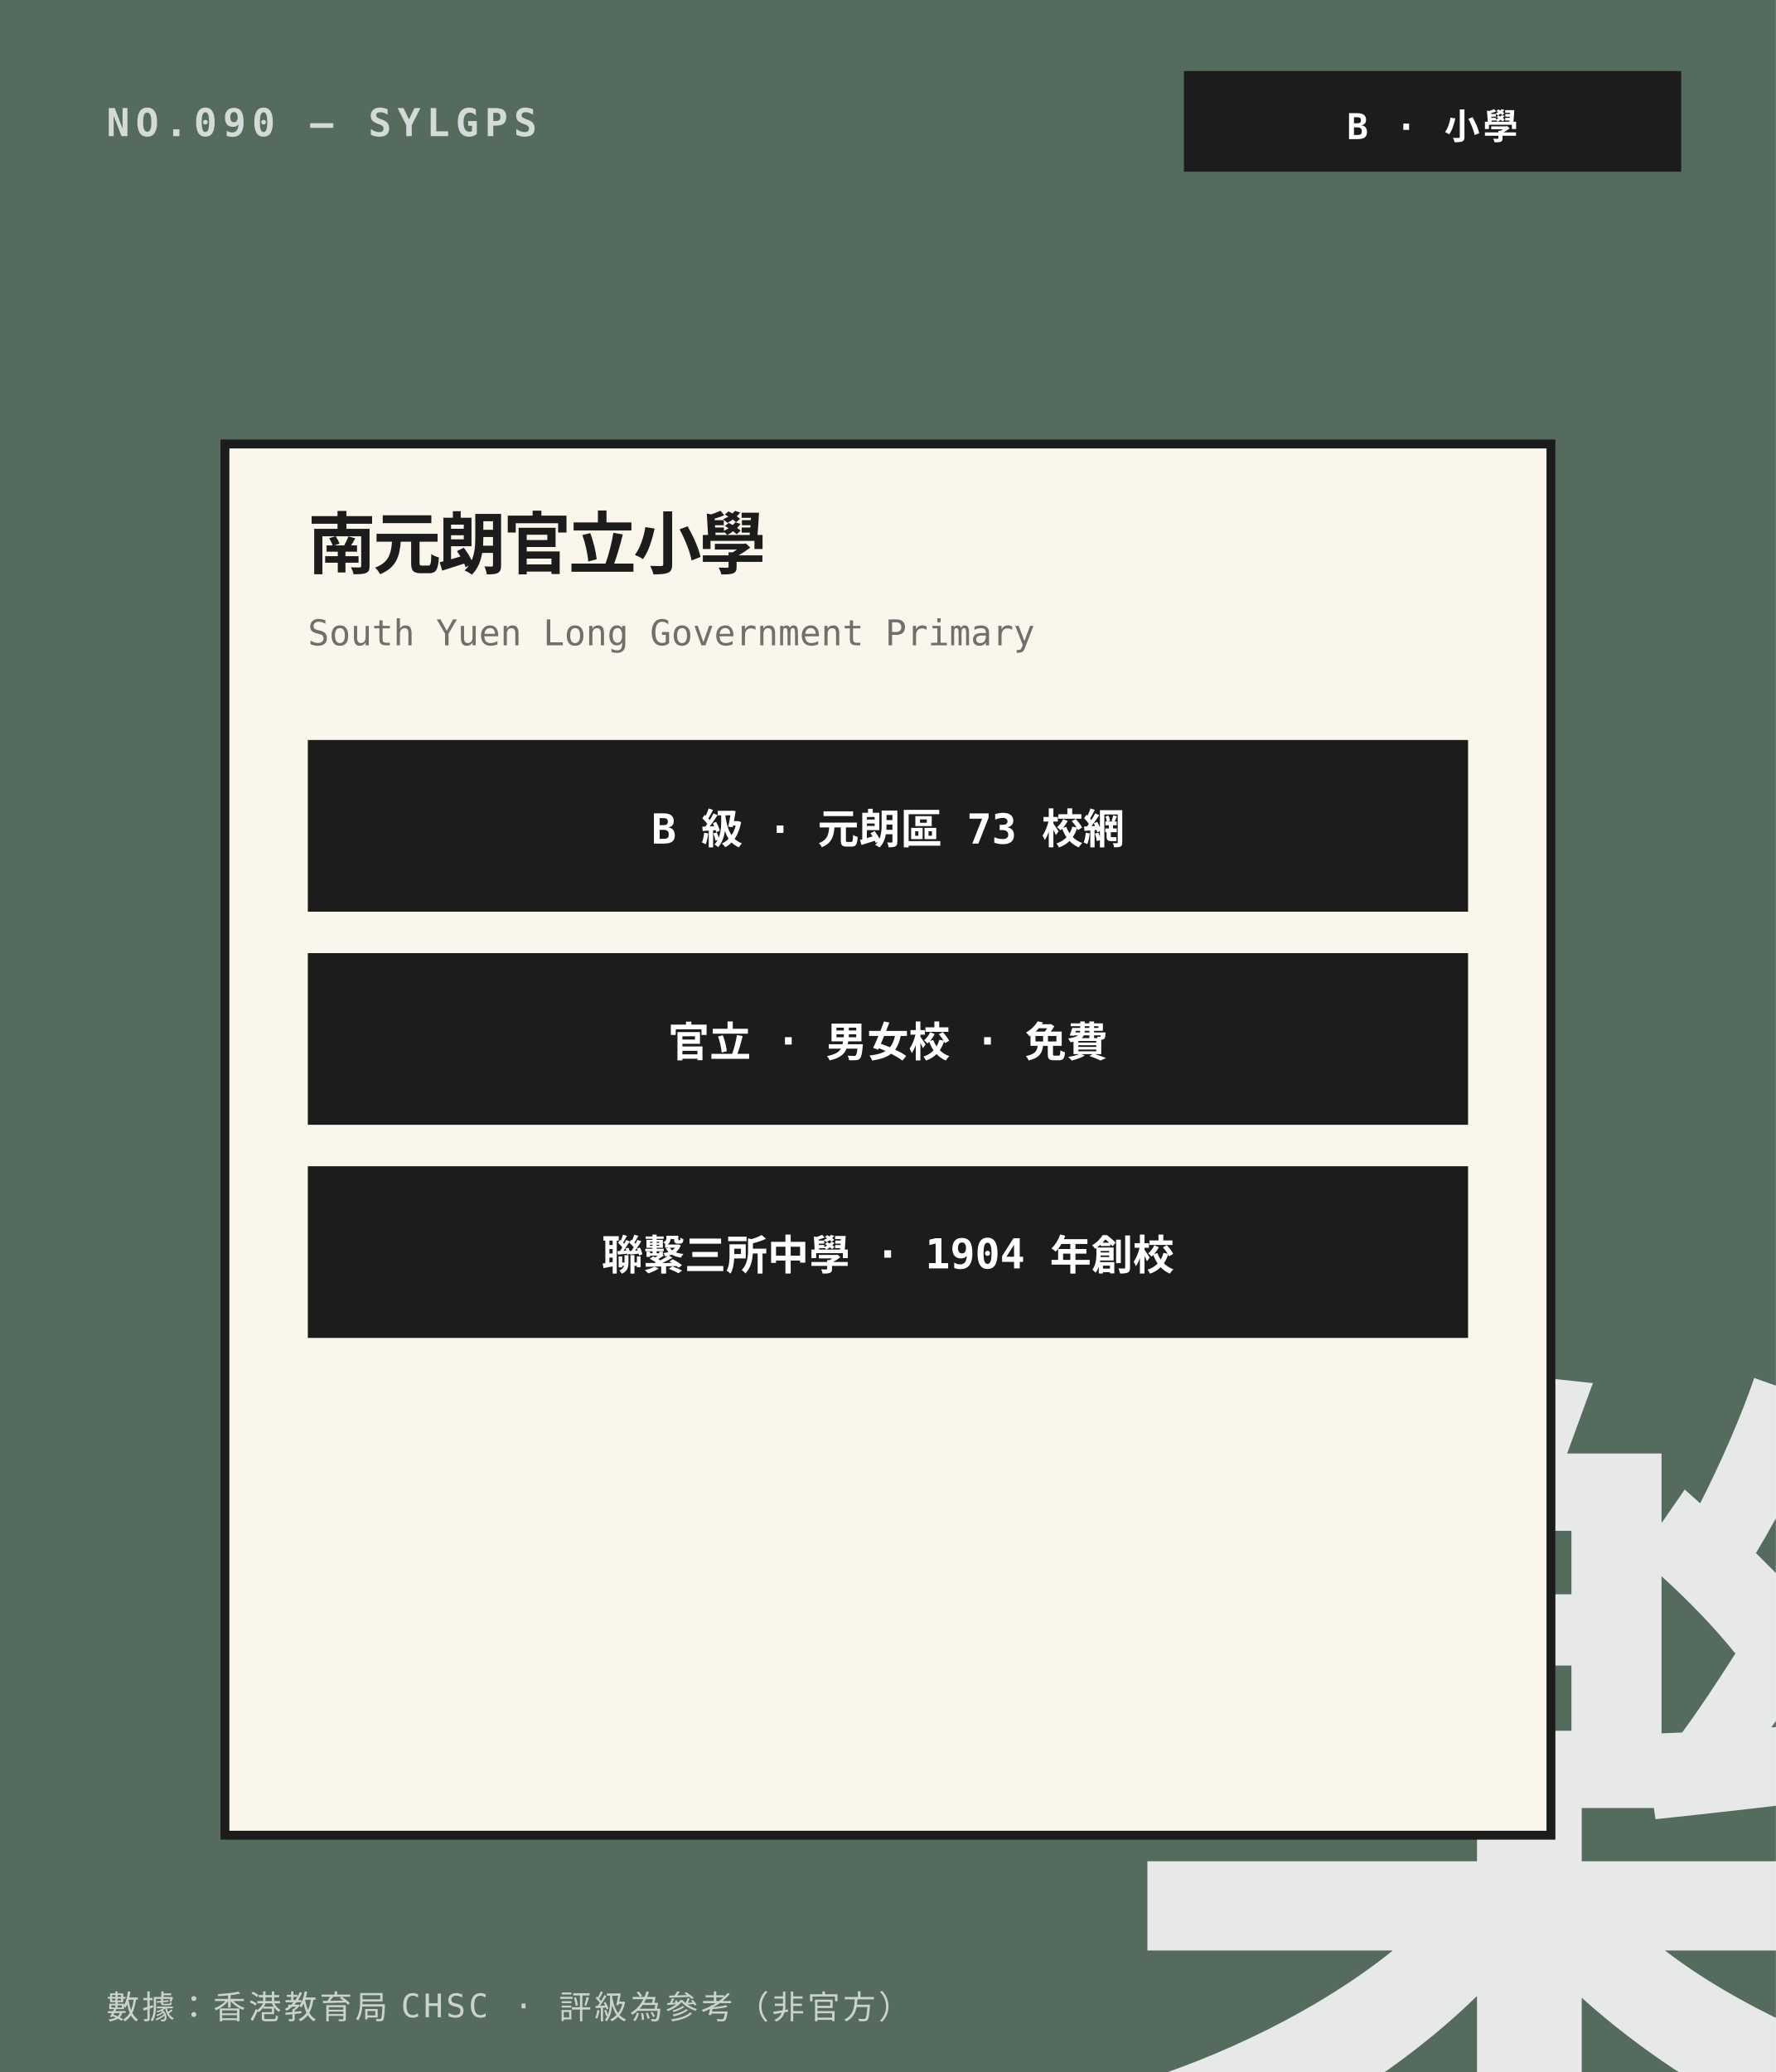
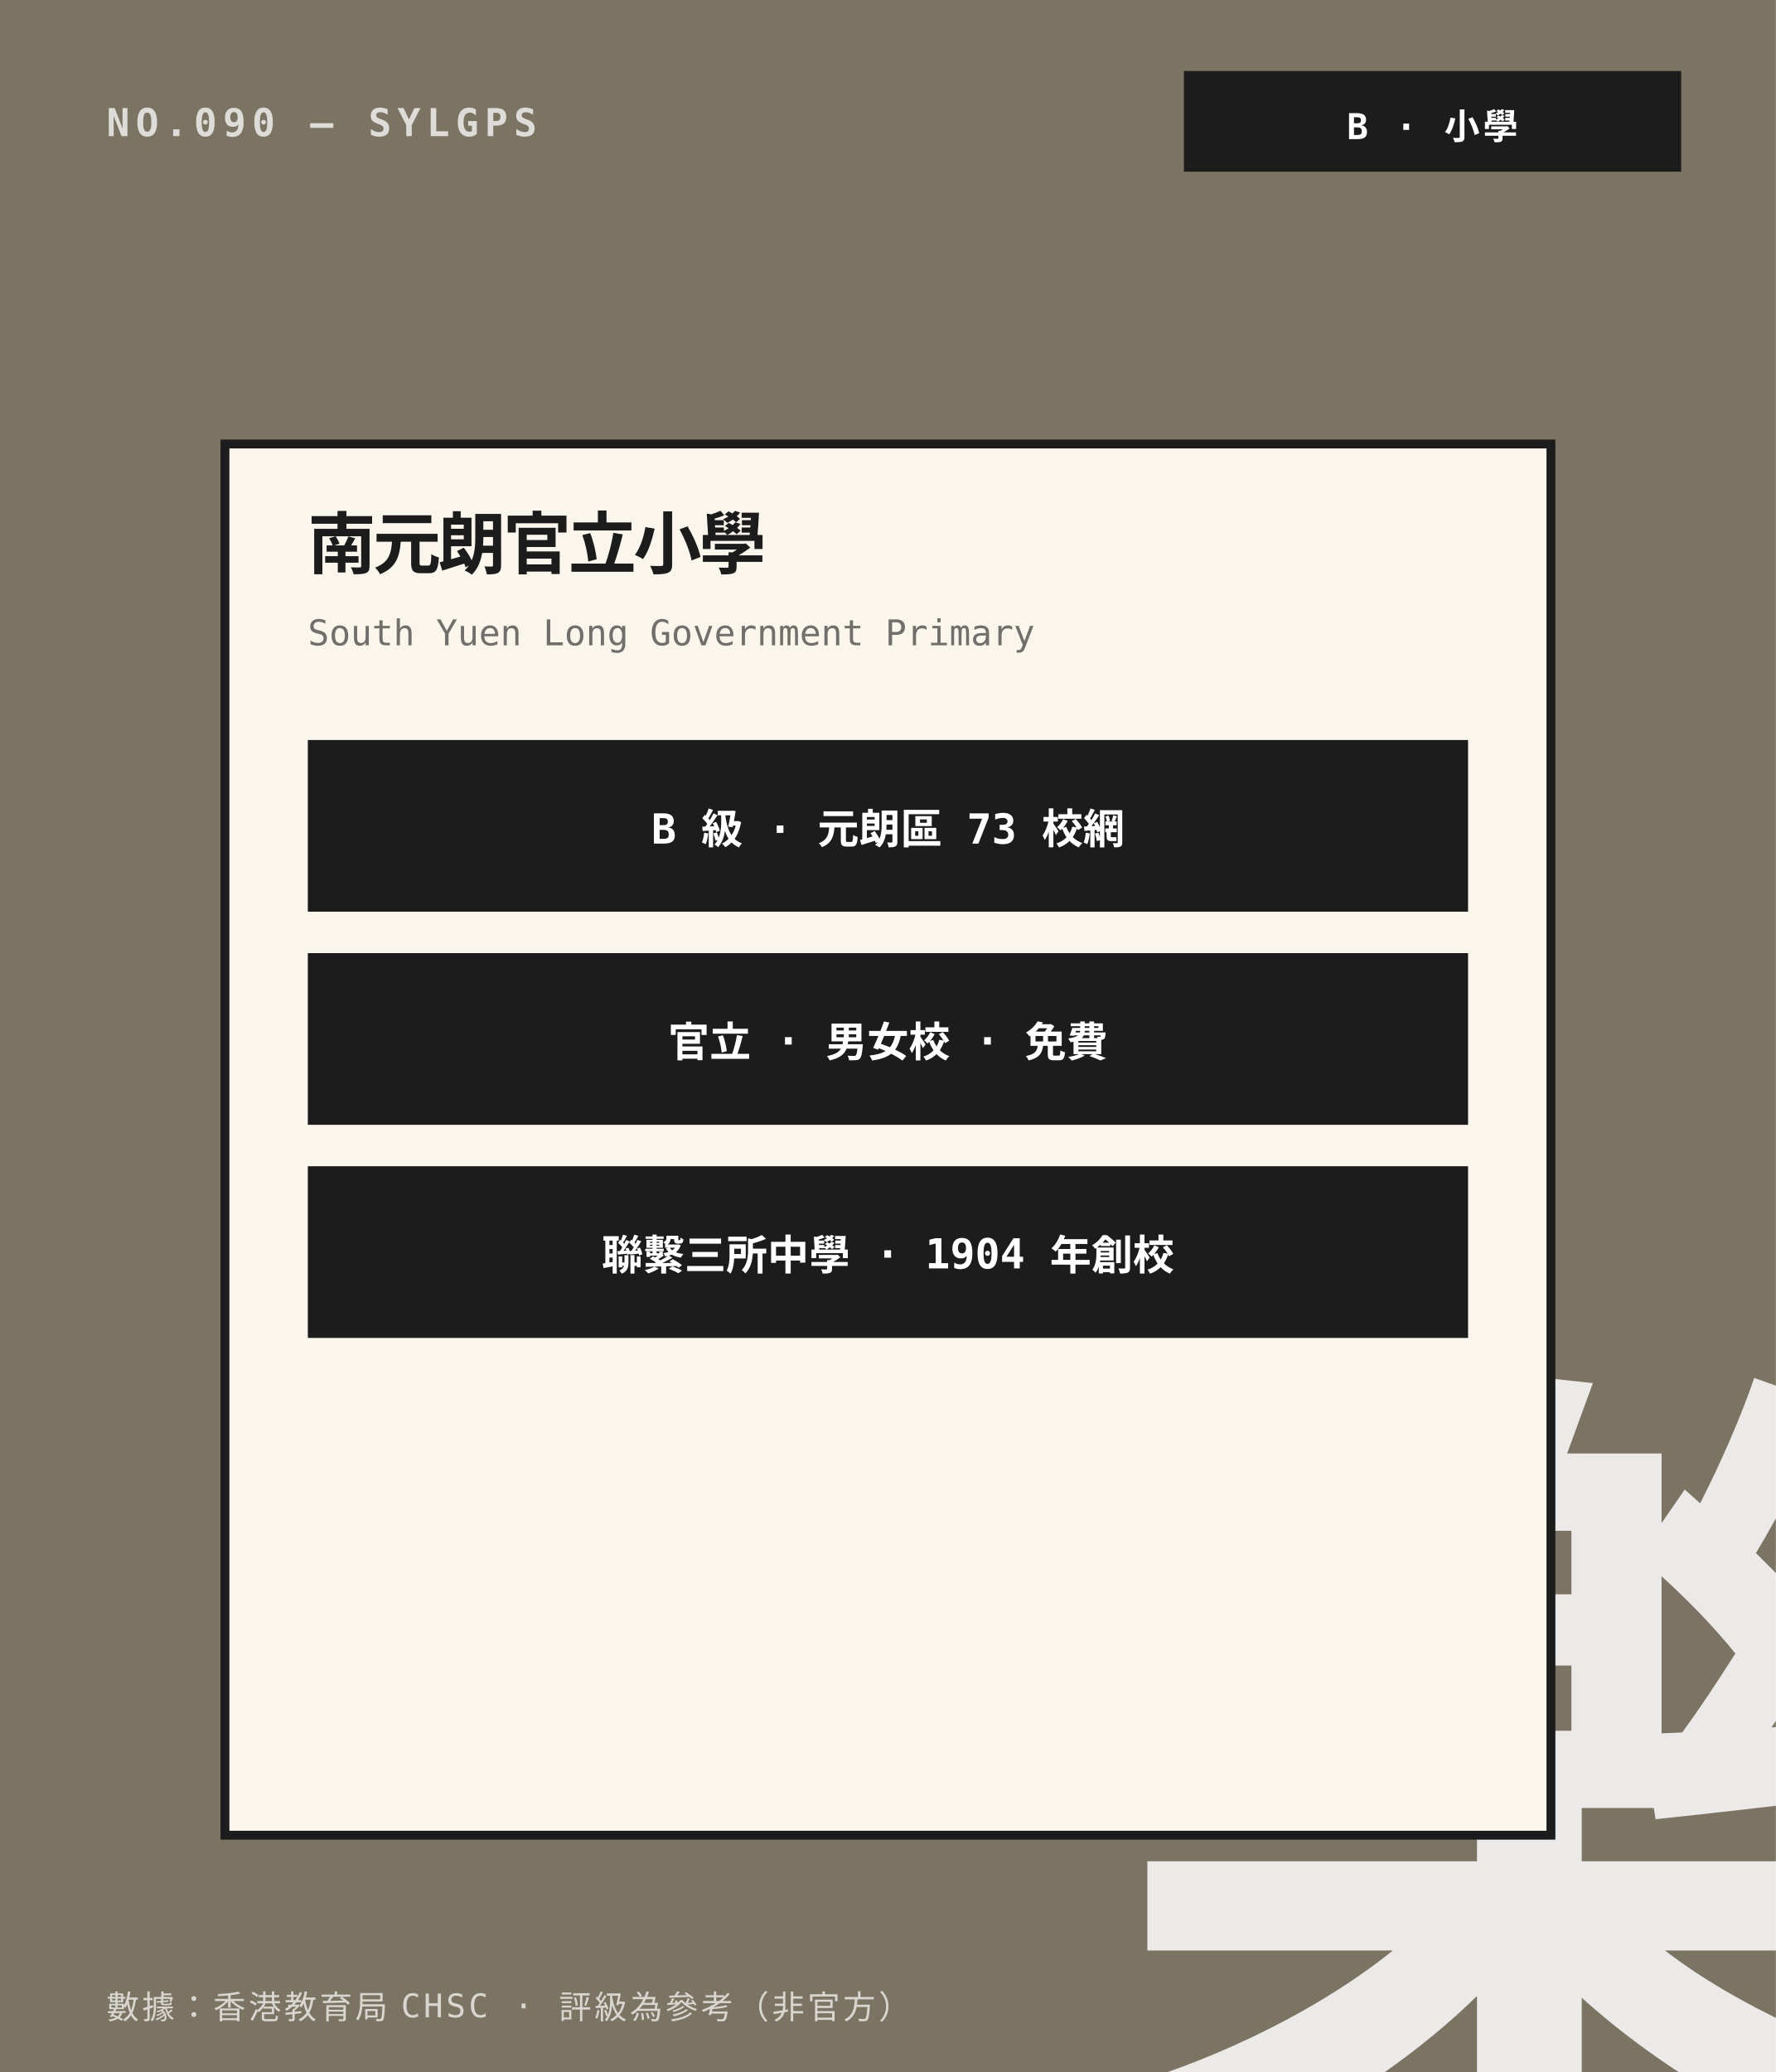
<svg xmlns="http://www.w3.org/2000/svg" width="600" height="700" viewBox="0 0 600 700">
-   <rect width="600" height="700" fill="#556B5E" />
+   <rect width="600" height="700" fill="#7C7462" />
  <rect x="400" y="24" width="168" height="34" fill="#1C1C1C" />
  <text x="484" y="47" text-anchor="middle" font-family="ui-monospace, Menlo, monospace" font-size="12" font-weight="800" fill="#FFFFFF" letter-spacing="1">B · 小學</text>
  <text x="372" y="710" font-family="Georgia, 'Times New Roman', serif" font-size="290" font-weight="800" fill="rgba(255,255,255,.85)" letter-spacing="-16">樂</text>
  <text x="36" y="46" font-family="ui-monospace, Menlo, monospace" font-size="13" font-weight="600" fill="rgba(255,255,255,.75)" letter-spacing="2">NO.090 — SYLGPS</text>
  <rect x="76" y="150" width="448" height="470" fill="#FBF6EC" stroke="#1C1C1C" stroke-width="3" />
  <text x="104" y="192" font-family="Georgia, 'Times New Roman', serif" font-size="23" font-weight="800" fill="#1C1C1C" letter-spacing="-1">南元朗官立小學</text>
  <text x="104" y="218" font-family="ui-monospace, Menlo, monospace" font-size="12" fill="rgba(28,28,28,.62)">South Yuen Long Government Primary</text>
  <rect x="104" y="250" width="392" height="58" fill="#1C1C1C" />
  <text x="300" y="285" text-anchor="middle" font-family="ui-monospace, Menlo, monospace" font-size="14" font-weight="800" fill="#FFFFFF">B 級 · 元朗區 73 校網</text>
  <rect x="104" y="322" width="392" height="58" fill="#1C1C1C" />
  <text x="300" y="357" text-anchor="middle" font-family="ui-monospace, Menlo, monospace" font-size="14" font-weight="800" fill="#FFFFFF">官立 · 男女校 · 免費</text>
  <rect x="104" y="394" width="392" height="58" fill="#1C1C1C" />
  <text x="300" y="429" text-anchor="middle" font-family="ui-monospace, Menlo, monospace" font-size="14" font-weight="800" fill="#FFFFFF">聯繫三所中學 · 1904 年創校</text>
  <text x="36" y="682" font-family="ui-monospace, Menlo, monospace" font-size="11" fill="rgba(255,255,255,.7)" letter-spacing="1">數據：香港教育局 CHSC · 評級為參考（非官方）</text>
</svg>
